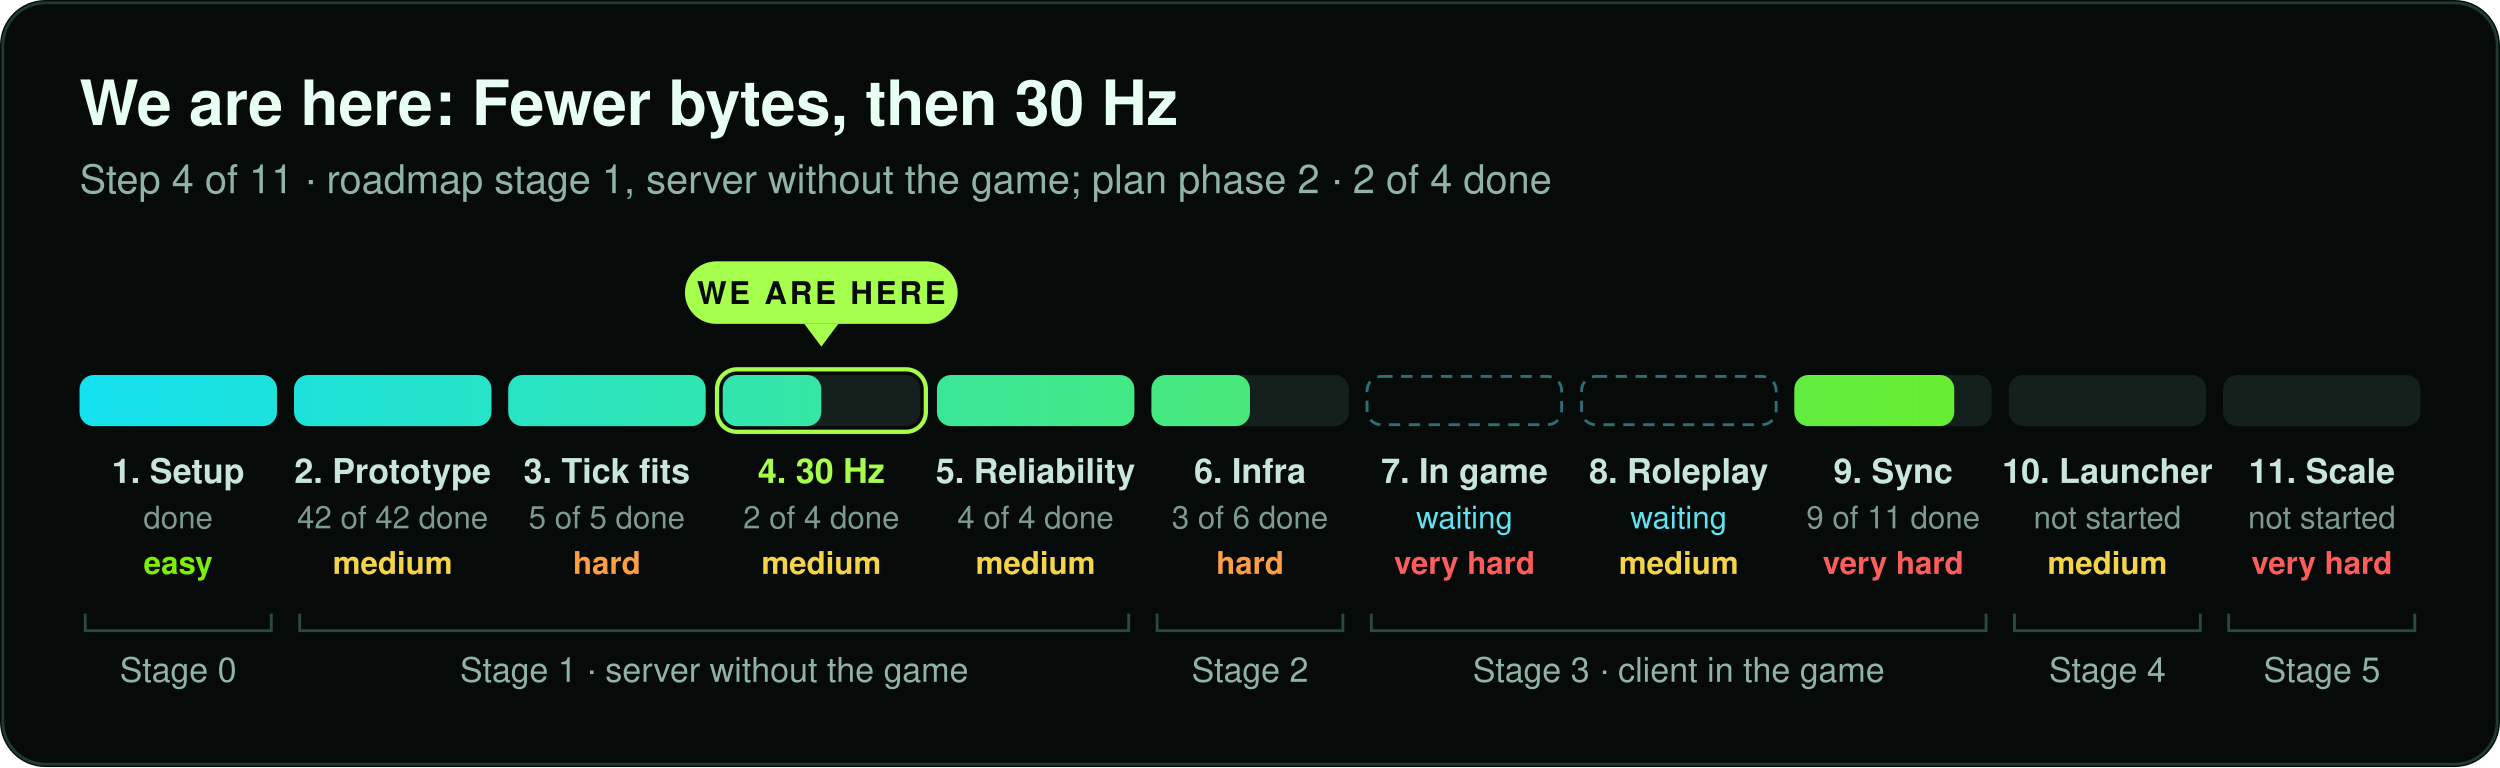
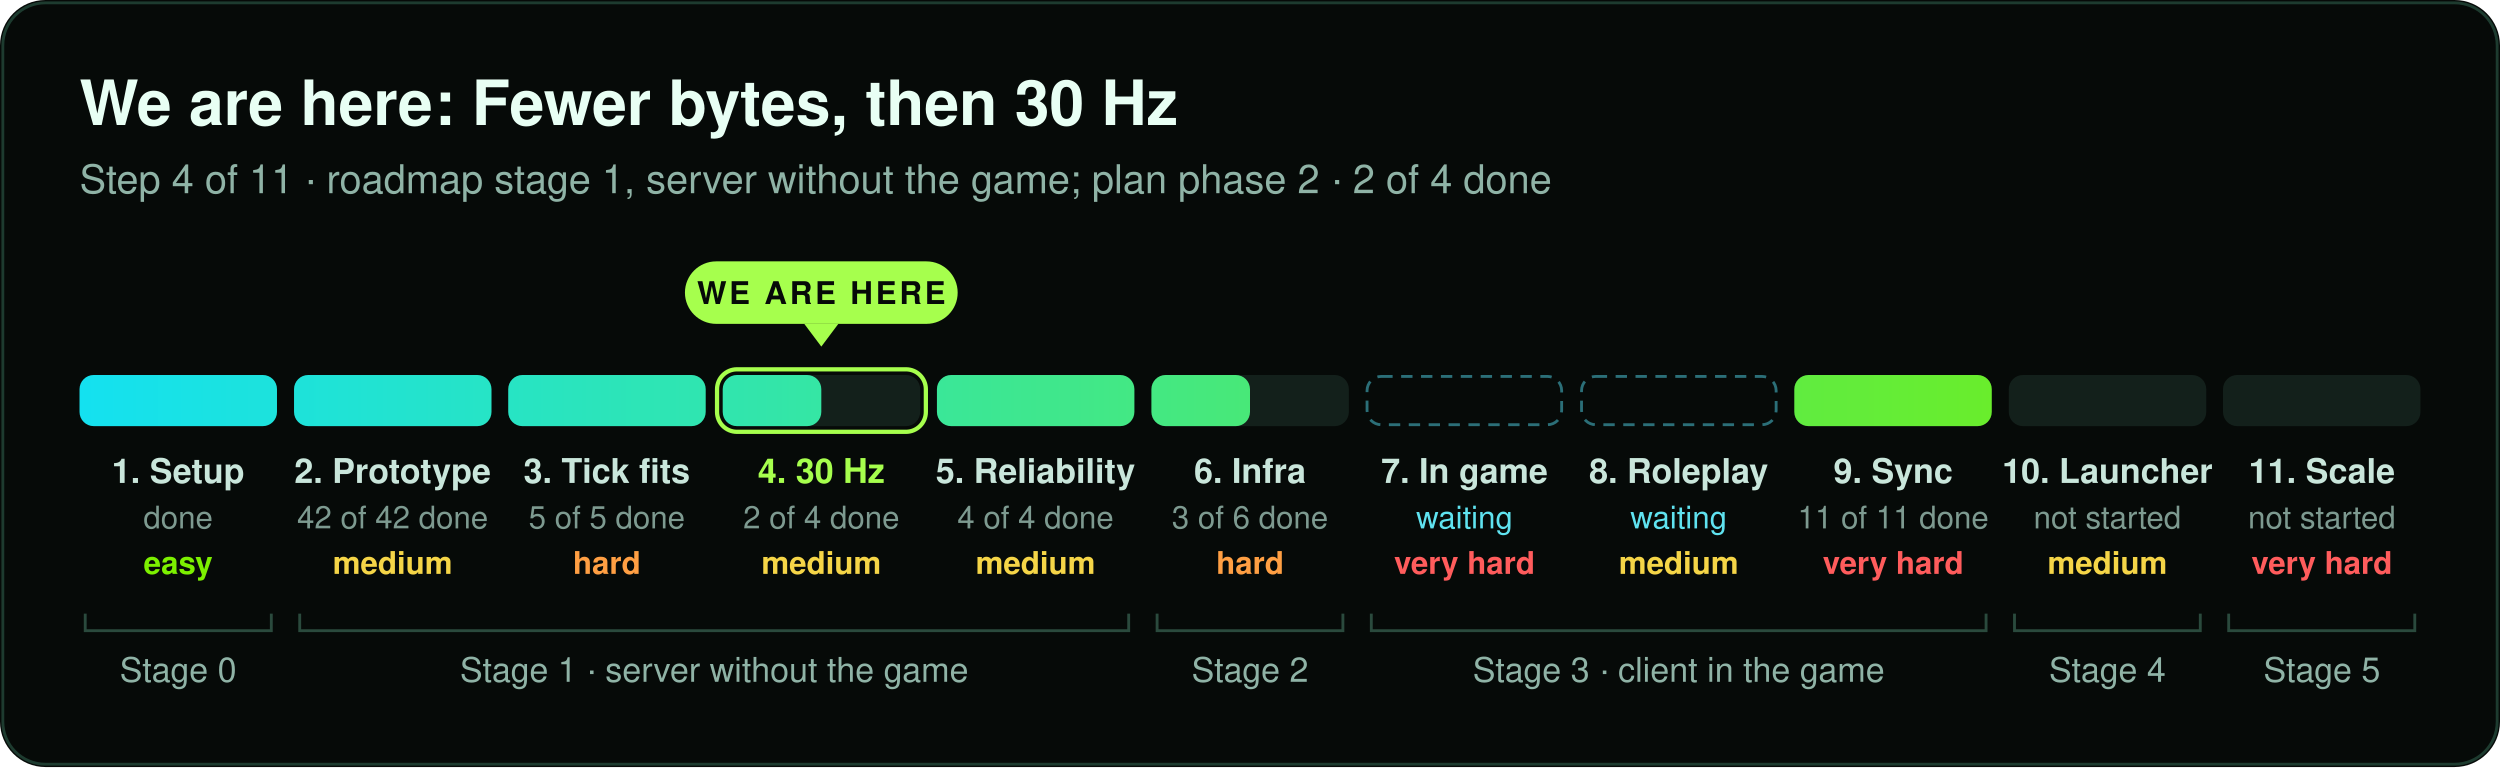
<svg xmlns="http://www.w3.org/2000/svg" width="880" height="270" viewBox="0 0 880 270" role="img" aria-label="Sawgrass progress">
  <defs>
    <linearGradient id="g" gradientUnits="userSpaceOnUse" x1="28" x2="852" y1="0" y2="0">
      <stop offset="0" stop-color="#14e1f0" />
      <stop offset="1" stop-color="#7cf000" />
    </linearGradient>
  </defs>
  <style>text{font-family:-apple-system,BlinkMacSystemFont,'Segoe UI',Helvetica,Arial,sans-serif}.h{font-size:22px;font-weight:700;fill:#e8fff4}.s{font-size:14px;fill:#8fb3a6}.l{font-size:12px;font-weight:600;fill:#c9e6db}.c{font-size:12px;font-weight:700;fill:#a6ff4d}.n{font-size:11px;fill:#7d9a90}.w{font-size:11px;fill:#5fe3f0}.m{font-size:11px;font-weight:700;fill:#060a08;letter-spacing:1px}.b{font-size:12px;fill:#8fb3a6}.d{font-size:11px;font-weight:600}</style>
  <rect width="880" height="270" rx="16" fill="#060a08" />
  <rect x="1" y="1" width="878" height="268" rx="15" fill="none" stroke="#1d3b2f" />
  <text x="28" y="44" class="h">We are here: Fewer bytes, then 30 Hz</text>
  <text x="28" y="68" class="s">Step 4 of 11 · roadmap stage 1, server without the game; plan phase 2 · 2 of 4 done</text>
  <rect x="28.0" y="132" width="69.5" height="18" rx="5" fill="#13201b" />
  <rect x="28.0" y="132" width="69.5" height="18" rx="5" fill="url(#g)" />
  <text x="62.7" y="170" class="l" text-anchor="middle">1. Setup</text>
  <text x="62.7" y="186" class="n" text-anchor="middle">done</text>
  <text x="62.7" y="202" class="d" fill="#7cf000" text-anchor="middle">easy</text>
  <rect x="103.5" y="132" width="69.5" height="18" rx="5" fill="#13201b" />
  <rect x="103.5" y="132" width="69.5" height="18" rx="5" fill="url(#g)" />
  <text x="138.2" y="170" class="l" text-anchor="middle">2. Prototype</text>
  <text x="138.2" y="186" class="n" text-anchor="middle">42 of 42 done</text>
  <text x="138.2" y="202" class="d" fill="#f5d547" text-anchor="middle">medium</text>
  <rect x="178.9" y="132" width="69.5" height="18" rx="5" fill="#13201b" />
  <rect x="178.9" y="132" width="69.5" height="18" rx="5" fill="url(#g)" />
  <text x="213.6" y="170" class="l" text-anchor="middle">3. Tick fits</text>
  <text x="213.6" y="186" class="n" text-anchor="middle">5 of 5 done</text>
  <text x="213.6" y="202" class="d" fill="#ff9f43" text-anchor="middle">hard</text>
  <rect x="254.4" y="132" width="69.5" height="18" rx="5" fill="#13201b" />
  <rect x="254.4" y="132" width="34.7" height="18" rx="5" fill="url(#g)" />
  <rect x="252.4" y="130" width="73.5" height="22" rx="7" fill="none" stroke="#a6ff4d" stroke-width="1.5" />
  <rect x="241.1" y="92" width="96" height="22" rx="11" fill="#a6ff4d" />
  <text x="289.1" y="107" class="m" text-anchor="middle">WE ARE HERE</text>
  <path d="M283.1 114 L295.1 114 L289.1 122 Z" fill="#a6ff4d" />
  <text x="289.1" y="170" class="c" text-anchor="middle">4. 30 Hz</text>
  <text x="289.1" y="186" class="n" text-anchor="middle">2 of 4 done</text>
  <text x="289.1" y="202" class="d" fill="#f5d547" text-anchor="middle">medium</text>
  <rect x="329.8" y="132" width="69.5" height="18" rx="5" fill="#13201b" />
  <rect x="329.8" y="132" width="69.5" height="18" rx="5" fill="url(#g)" />
  <text x="364.5" y="170" class="l" text-anchor="middle">5. Reliability</text>
  <text x="364.5" y="186" class="n" text-anchor="middle">4 of 4 done</text>
  <text x="364.5" y="202" class="d" fill="#f5d547" text-anchor="middle">medium</text>
  <rect x="405.3" y="132" width="69.5" height="18" rx="5" fill="#13201b" />
  <rect x="405.3" y="132" width="34.7" height="18" rx="5" fill="url(#g)" />
  <text x="440.0" y="170" class="l" text-anchor="middle">6. Infra</text>
  <text x="440.0" y="186" class="n" text-anchor="middle">3 of 6 done</text>
  <text x="440.0" y="202" class="d" fill="#ff9f43" text-anchor="middle">hard</text>
  <rect x="481.2" y="132.5" width="68.5" height="17" rx="5" fill="none" stroke="#2b6f78" stroke-dasharray="4 3" />
  <text x="515.5" y="170" class="l" text-anchor="middle">7. In game</text>
  <text x="515.5" y="186" class="w" text-anchor="middle">waiting</text>
  <text x="515.5" y="202" class="d" fill="#ff5c5c" text-anchor="middle">very hard</text>
  <rect x="556.7" y="132.5" width="68.5" height="17" rx="5" fill="none" stroke="#2b6f78" stroke-dasharray="4 3" />
  <text x="590.9" y="170" class="l" text-anchor="middle">8. Roleplay</text>
  <text x="590.9" y="186" class="w" text-anchor="middle">waiting</text>
  <text x="590.9" y="202" class="d" fill="#f5d547" text-anchor="middle">medium</text>
  <rect x="631.6" y="132" width="69.5" height="18" rx="5" fill="#13201b" />
-   <rect x="631.6" y="132" width="56.3" height="18" rx="5" fill="url(#g)" />
+   <rect x="631.6" y="132" width="69.5" height="18" rx="5" fill="url(#g)" />
  <text x="666.4" y="170" class="l" text-anchor="middle">9. Sync</text>
-   <text x="666.4" y="186" class="n" text-anchor="middle">9 of 11 done</text>
+   <text x="666.4" y="186" class="n" text-anchor="middle">11 of 11 done</text>
  <text x="666.4" y="202" class="d" fill="#ff5c5c" text-anchor="middle">very hard</text>
  <rect x="707.1" y="132" width="69.5" height="18" rx="5" fill="#13201b" />
  <text x="741.8" y="170" class="l" text-anchor="middle">10. Launcher</text>
  <text x="741.8" y="186" class="n" text-anchor="middle">not started</text>
  <text x="741.8" y="202" class="d" fill="#f5d547" text-anchor="middle">medium</text>
  <rect x="782.5" y="132" width="69.5" height="18" rx="5" fill="#13201b" />
  <text x="817.3" y="170" class="l" text-anchor="middle">11. Scale</text>
  <text x="817.3" y="186" class="n" text-anchor="middle">not started</text>
  <text x="817.3" y="202" class="d" fill="#ff5c5c" text-anchor="middle">very hard</text>
  <path d="M30.0 216 L30.0 222 L95.5 222 L95.5 216" fill="none" stroke="#2a4a3d" />
  <text x="62.7" y="240" class="b" text-anchor="middle">Stage 0</text>
  <path d="M105.5 216 L105.5 222 L397.3 222 L397.3 216" fill="none" stroke="#2a4a3d" />
  <text x="251.4" y="240" class="b" text-anchor="middle">Stage 1 · server without the game</text>
  <path d="M407.3 216 L407.3 222 L472.7 222 L472.7 216" fill="none" stroke="#2a4a3d" />
  <text x="440.0" y="240" class="b" text-anchor="middle">Stage 2</text>
  <path d="M482.7 216 L482.7 222 L699.1 222 L699.1 216" fill="none" stroke="#2a4a3d" />
  <text x="590.9" y="240" class="b" text-anchor="middle">Stage 3 · client in the game</text>
  <path d="M709.1 216 L709.1 222 L774.5 222 L774.5 216" fill="none" stroke="#2a4a3d" />
  <text x="741.8" y="240" class="b" text-anchor="middle">Stage 4</text>
  <path d="M784.5 216 L784.5 222 L850.0 222 L850.0 216" fill="none" stroke="#2a4a3d" />
  <text x="817.3" y="240" class="b" text-anchor="middle">Stage 5</text>
</svg>
